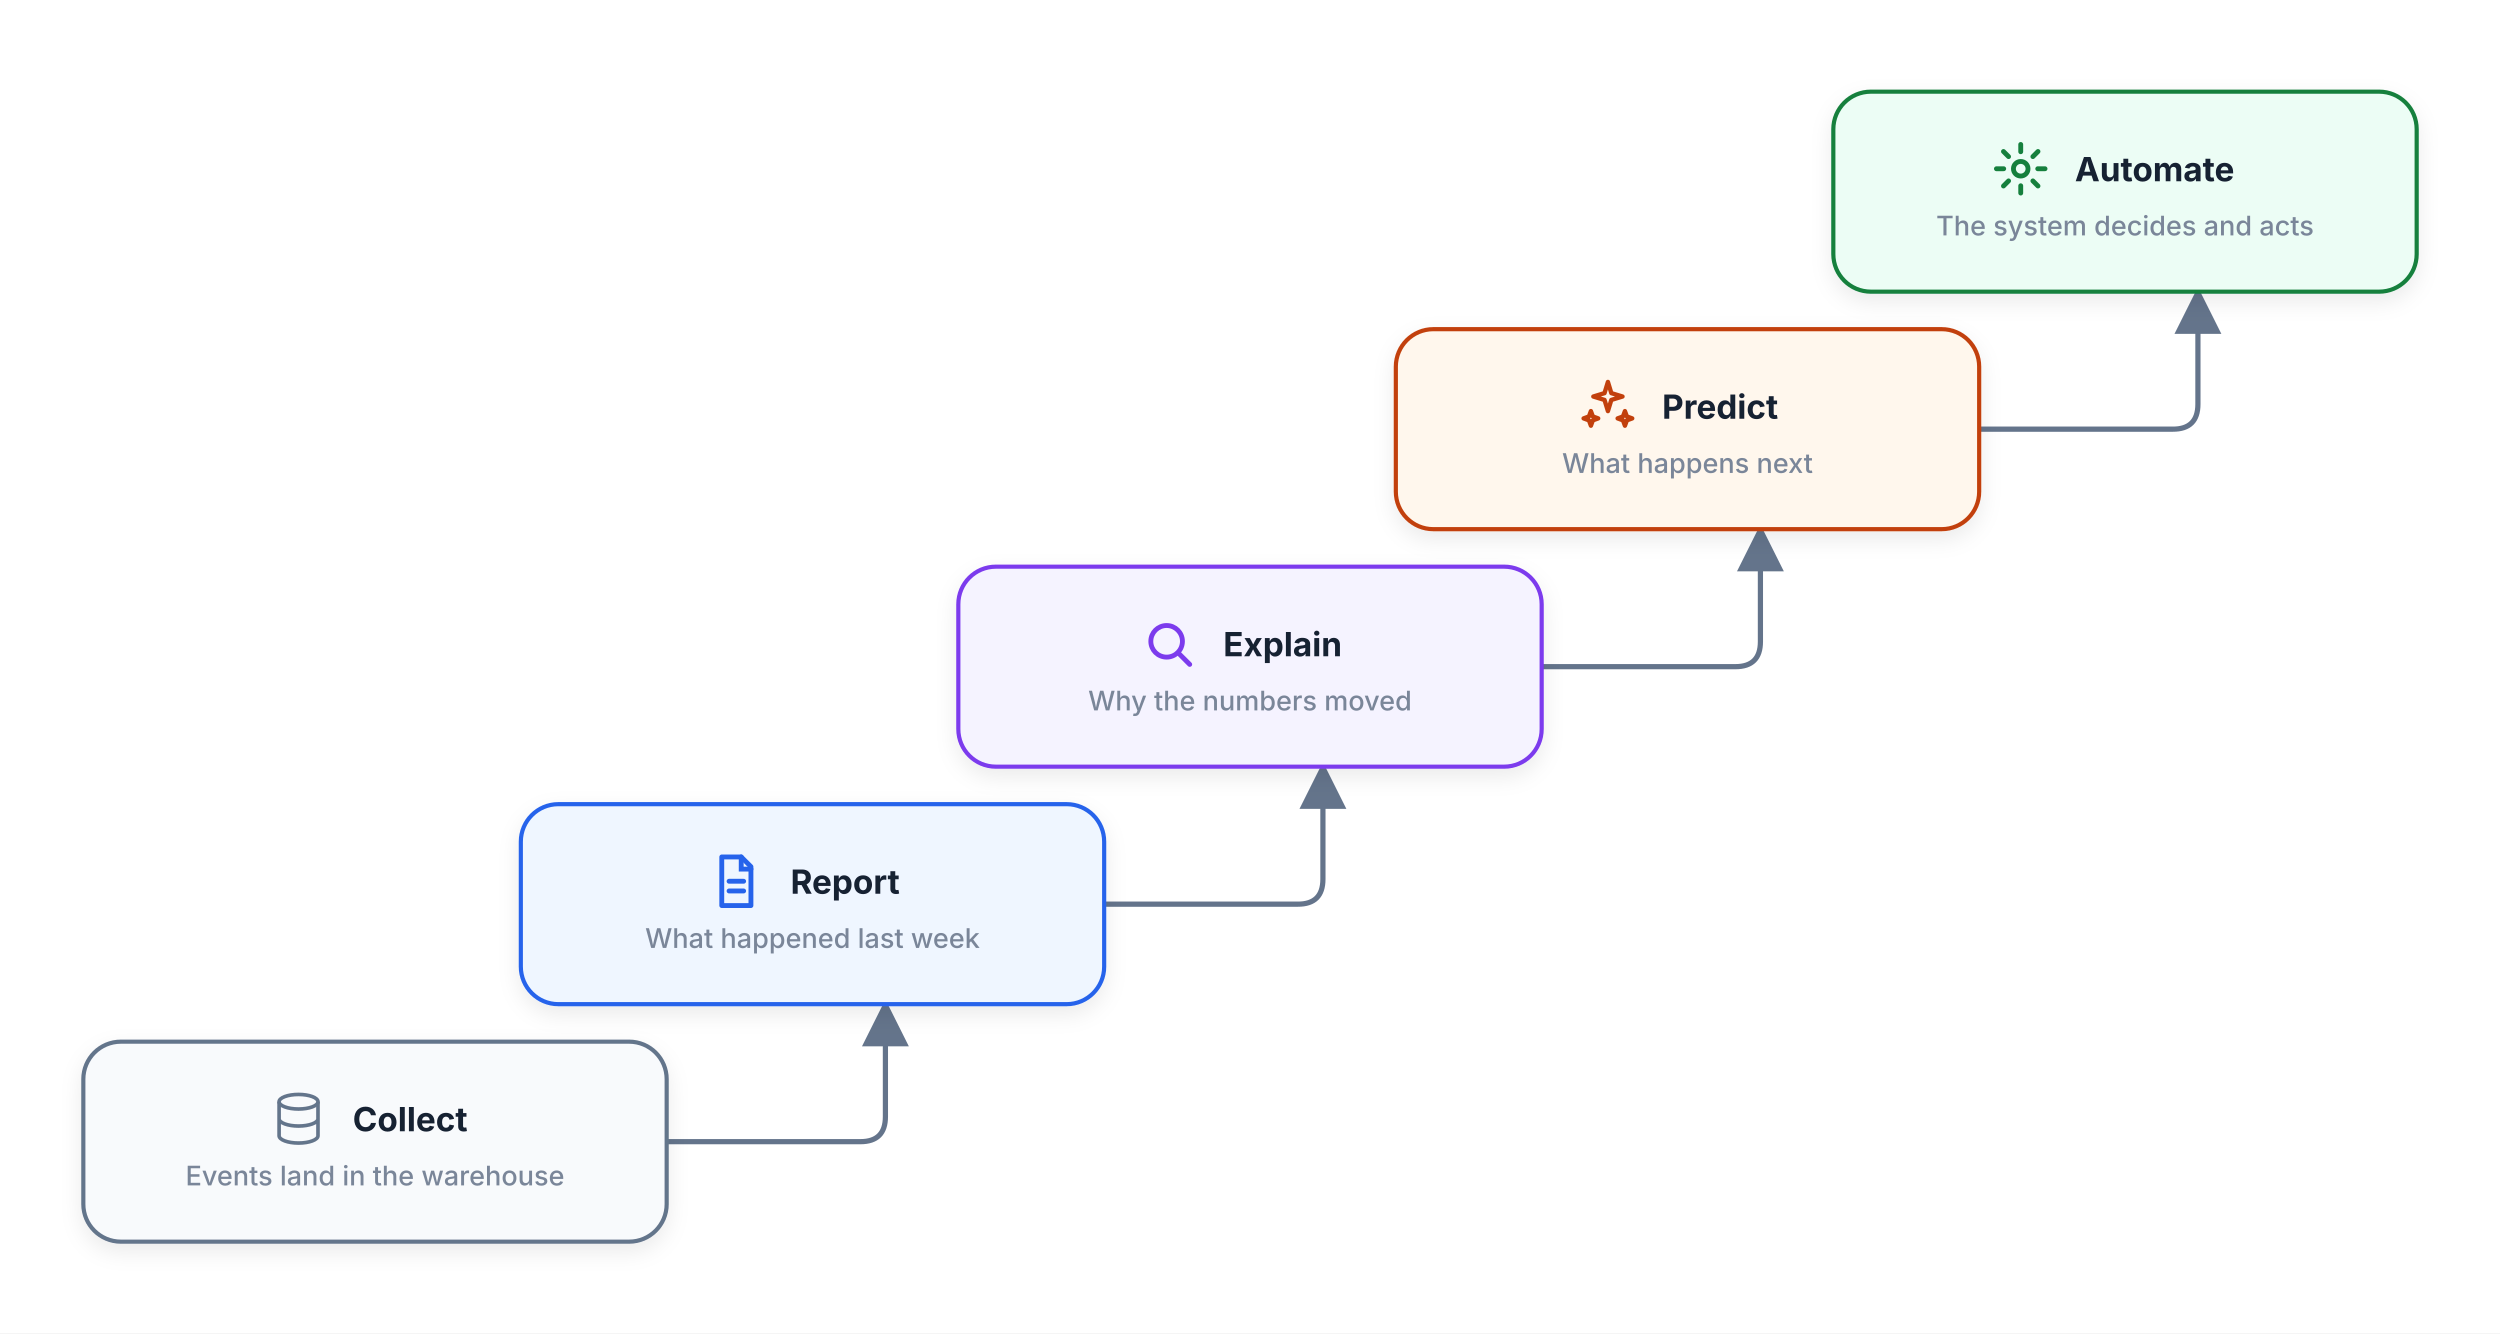
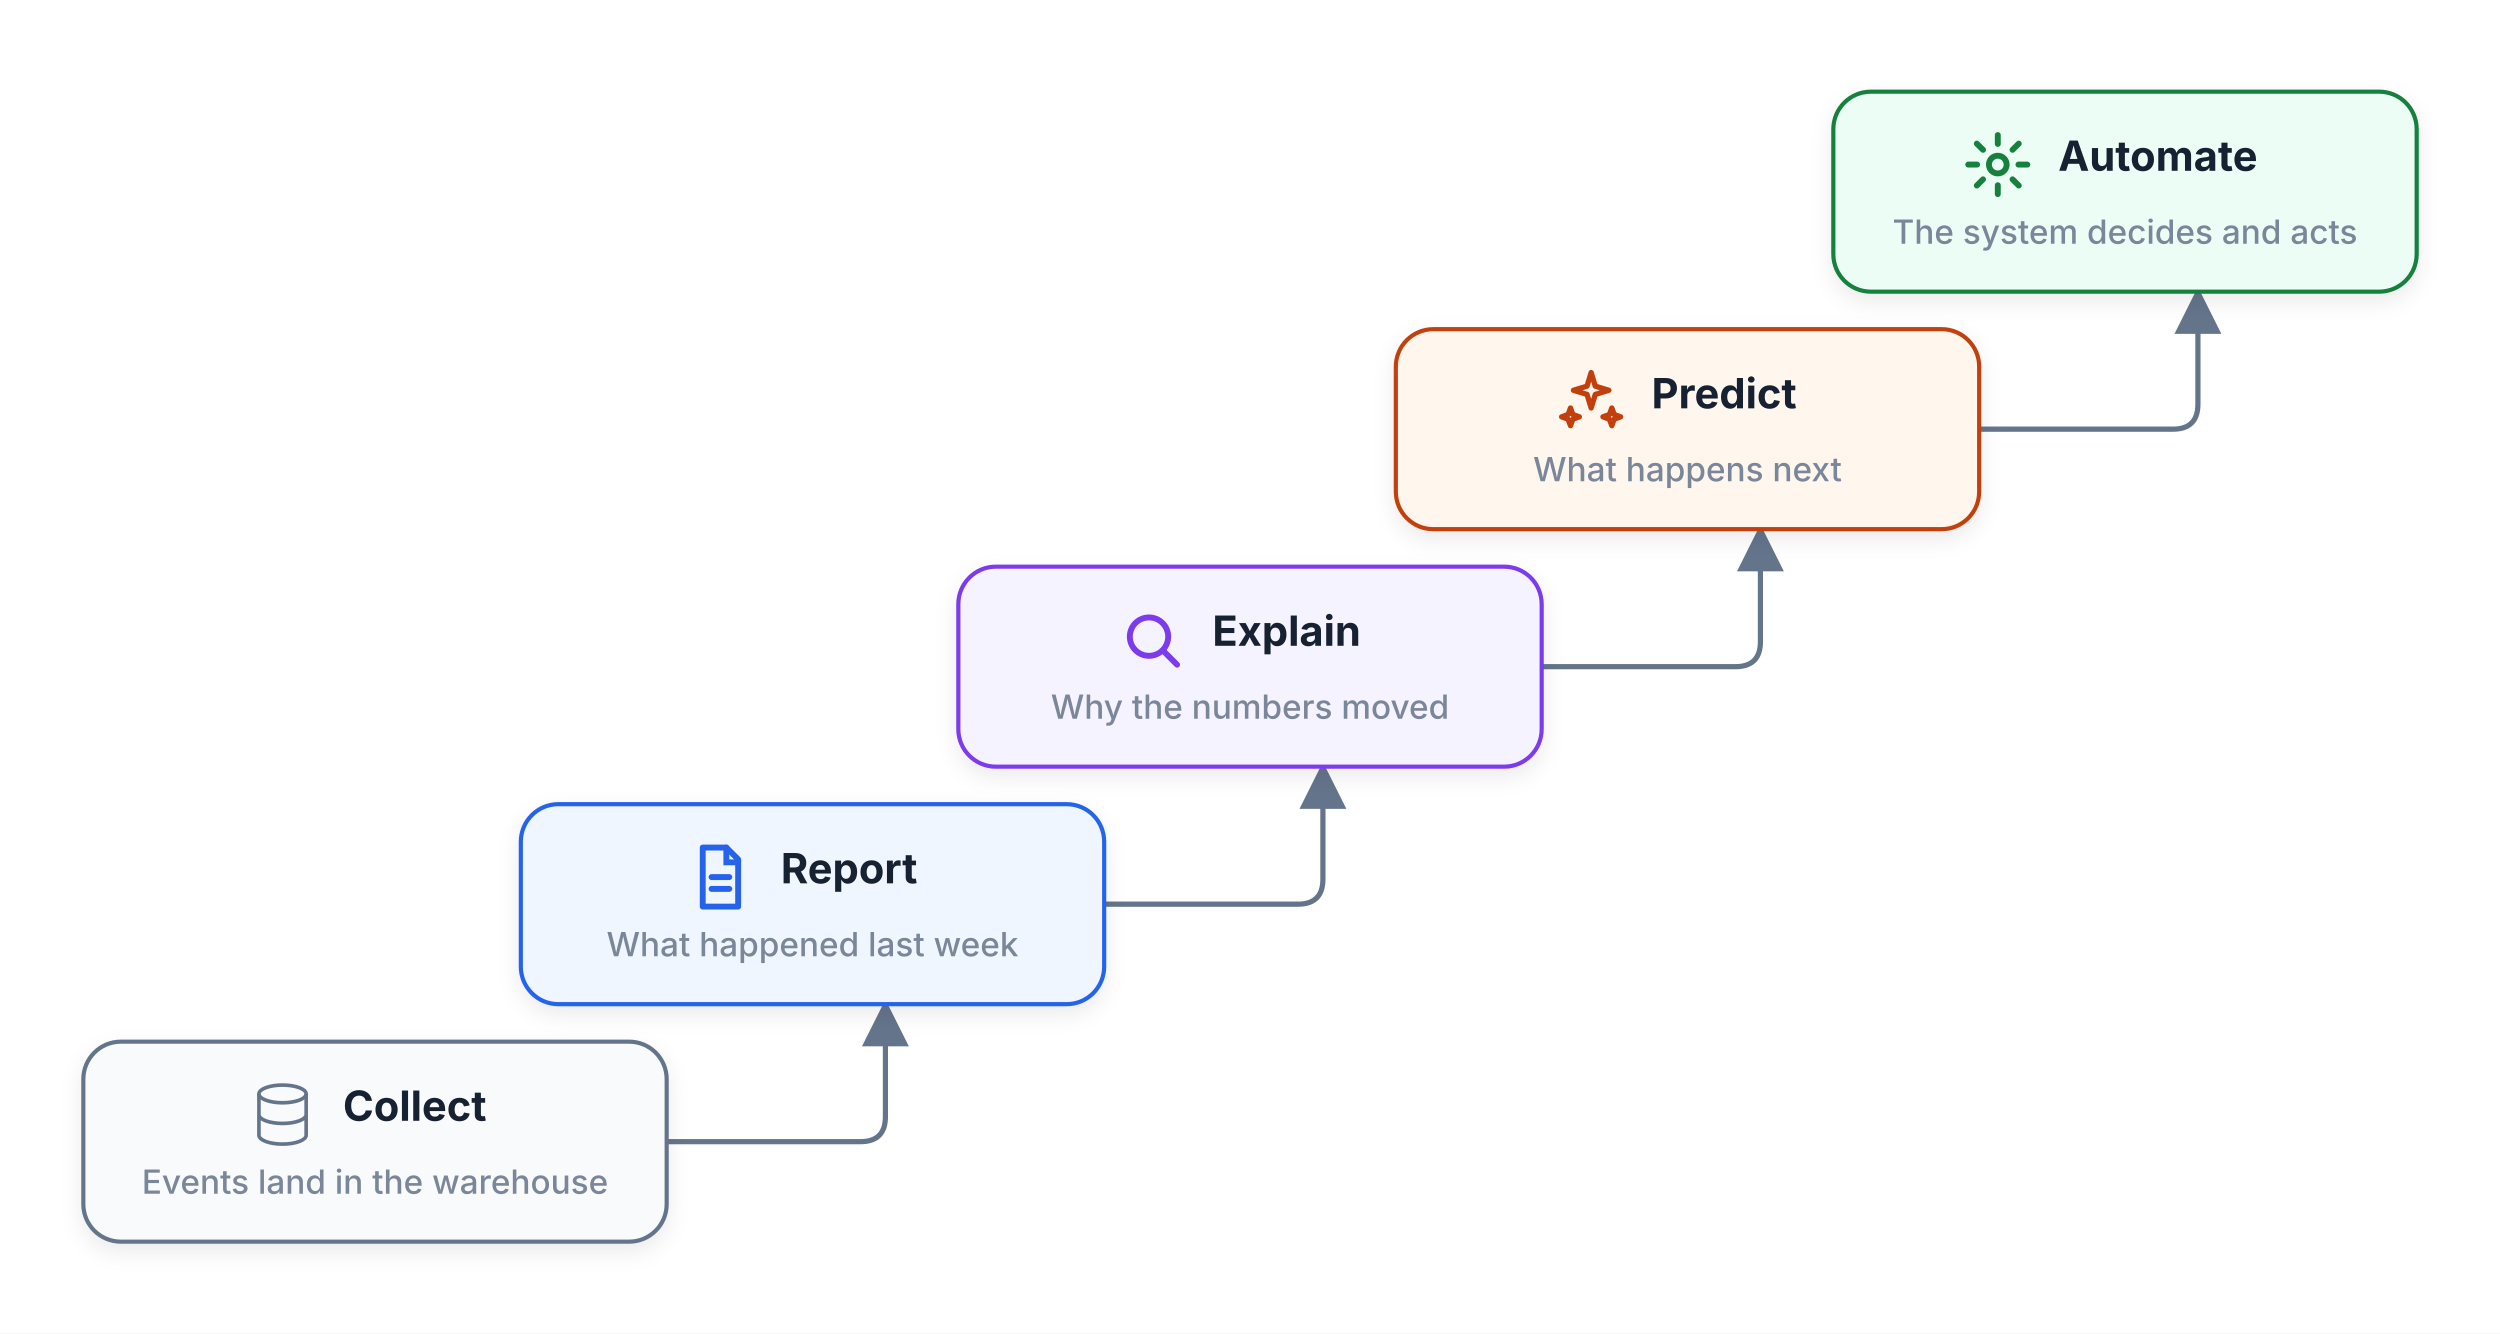
<svg xmlns="http://www.w3.org/2000/svg" width="1200" height="640" viewBox="0 0 1200 640" role="img" aria-labelledby="title desc">
  <defs>
    <filter id="shadow" x="-20%" y="-20%" width="140%" height="150%">
      <feDropShadow dx="0" dy="4" stdDeviation="5" flood-color="#0f172a" flood-opacity="0.08" />
    </filter>
    <marker id="arrow-purple" viewBox="0 0 10 10" refX="9" refY="5" markerWidth="9" markerHeight="9" orient="auto">
      <path d="M0 0 10 5 0 10Z" fill="#7c3aed" />
    </marker>
    <marker id="arrow-blue" viewBox="0 0 10 10" refX="9" refY="5" markerWidth="9" markerHeight="9" orient="auto">
      <path d="M0 0 10 5 0 10Z" fill="#2563eb" />
    </marker>
    <marker id="arrow-amber" viewBox="0 0 10 10" refX="9" refY="5" markerWidth="9" markerHeight="9" orient="auto">
      <path d="M0 0 10 5 0 10Z" fill="#c2410c" />
    </marker>
    <marker id="arrow-green" viewBox="0 0 10 10" refX="9" refY="5" markerWidth="9" markerHeight="9" orient="auto">
      <path d="M0 0 10 5 0 10Z" fill="#15803d" />
    </marker>
    <marker id="arrow-red" viewBox="0 0 10 10" refX="9" refY="5" markerWidth="9" markerHeight="9" orient="auto">
      <path d="M0 0 10 5 0 10Z" fill="#dc2626" />
    </marker>
    <marker id="arrow-gray" viewBox="0 0 10 10" refX="9" refY="5" markerWidth="9" markerHeight="9" orient="auto">
      <path d="M0 0 10 5 0 10Z" fill="#64748b" />
    </marker>
    <symbol id="icon-database" viewBox="0 0 24 24">
      <ellipse cx="12" cy="5" rx="8" ry="3" fill="none" stroke="currentColor" stroke-width="1.75" vector-effect="non-scaling-stroke" />
      <path d="M4 5v7c0 1.66 3.58 3 8 3s8-1.34 8-3V5M4 12v7c0 1.66 3.58 3 8 3s8-1.34 8-3v-7" fill="none" stroke="currentColor" stroke-width="1.75" vector-effect="non-scaling-stroke" />
    </symbol>
    <symbol id="icon-document" viewBox="0 0 24 24">
      <path d="M6 2h8l4 4v16H6Z" fill="none" stroke="currentColor" stroke-width="2" stroke-linejoin="round" />
      <path d="M14 2v5h4M9 12h6M9 16h6" fill="none" stroke="currentColor" stroke-width="2" stroke-linecap="round" />
    </symbol>
    <symbol id="icon-search" viewBox="0 0 24 24">
      <circle cx="11" cy="11" r="6.5" fill="none" stroke="currentColor" stroke-width="2" />
      <path d="m16 16 4.5 4.5" fill="none" stroke="currentColor" stroke-width="2" stroke-linecap="round" />
    </symbol>
    <symbol id="icon-settings" viewBox="0 0 24 24">
      <circle cx="12" cy="12" r="3" fill="none" stroke="currentColor" stroke-width="2" />
      <path d="M12 2v3M12 19v3M2 12h3M19 12h3M4.9 4.9 7 7M17 17l2.1 2.1M19.1 4.9 17 7M7 17l-2.1 2.1" fill="none" stroke="currentColor" stroke-width="2" stroke-linecap="round" />
    </symbol>
    <symbol id="icon-sparkles" viewBox="0 0 24 24">
      <path d="m12 2 1.4 4.6L18 8l-4.6 1.4L12 14l-1.4-4.6L6 8l4.6-1.4ZM19 14l.8 2.2L22 17l-2.2.8L19 20l-.8-2.2L16 17l2.2-.8ZM5 14l.8 2.2L8 17l-2.2.8L5 20l-.8-2.2L2 17l2.2-.8Z" fill="none" stroke="currentColor" stroke-width="1.8" stroke-linejoin="round" />
    </symbol>
    <style>
      text { font-family: system-ui, -apple-system, BlinkMacSystemFont, "Segoe UI", sans-serif; fill: #172033; }
      .node rect { stroke-width: 2; }
-       .node-title { font-size: 16px; font-weight: 750; text-anchor: middle; }
+       .node-title { font-size: 20px; font-weight: 750; text-anchor: middle; }
      .node-title.icon-copy { text-anchor: start; }
-       .node-subtitle { font-size: 13px; font-weight: 500; fill: #7a8699; text-anchor: middle; }
-       .eyebrow { font-size: 12px; font-weight: 750; letter-spacing: 1px; fill: #64748b; text-anchor: middle; }
+       .node-subtitle { font-size: 16px; font-weight: 500; fill: #7a8699; text-anchor: middle; }
+       .eyebrow { font-size: 13px; font-weight: 750; letter-spacing: 1px; fill: #64748b; text-anchor: middle; }
      .mention-icon { font-size: 27px; font-weight: 750; text-anchor: middle; }
      .standalone-mention { font-size: 52px; font-weight: 750; text-anchor: middle; }
      .icon-node-title { font-size: 16px; font-weight: 750; text-anchor: middle; }
      .edge { fill: none; stroke-width: 2.5; stroke-linecap: round; stroke-linejoin: round; }
      .edge-label rect { stroke-width: 2; }
      .edge-label text { font-size: 14px; font-weight: 750; text-anchor: middle; dominant-baseline: central; }
      .divider { stroke: #cbd5e1; stroke-width: 2; stroke-dasharray: 6 8; stroke-linecap: round; }
      .center-annotation { fill: #f1f5f9; stroke: none; }
      .center-title { font-weight: 800; letter-spacing: 0.08em; fill: #334155; text-anchor: middle; }
      .center-detail { font-weight: 600; fill: #64748b; text-anchor: middle; }
    </style>
  </defs>
  <rect width="1200" height="640" fill="#ffffff" />
  <path class="edge" d="M320 548H413Q425 548 425 536V482" stroke="#64748b" marker-end="url(#arrow-gray)" />
  <path class="edge" d="M530 434H623Q635 434 635 422V368" stroke="#64748b" marker-end="url(#arrow-gray)" />
  <path class="edge" d="M740 320H833Q845 320 845 308V254" stroke="#64748b" marker-end="url(#arrow-gray)" />
  <path class="edge" d="M950 206H1043Q1055 206 1055 194V140" stroke="#64748b" marker-end="url(#arrow-gray)" />
  <g class="node node-gray" transform="translate(40 500)" filter="url(#shadow)">
    <rect width="280" height="96" rx="18" fill="#f8fafc" stroke="#64748b" />
-     <use href="#icon-database" x="89.3" y="23" width="28" height="28" color="#64748b" />
-     <text class="node-title icon-copy" x="129.3" y="43">Collect</text>
-     <text class="node-subtitle" x="140" y="69">Events land in the warehouse</text>
+     <use href="#icon-database" x="78.62" y="18" width="34" height="34" color="#64748b" />
+     <text class="node-title icon-copy" x="124.62" y="38">Collect</text>
+     <text class="node-subtitle" x="140" y="73">Events land in the warehouse</text>
  </g>
  <g class="node node-blue" transform="translate(250 386)" filter="url(#shadow)">
    <rect width="280" height="96" rx="18" fill="#eff6ff" stroke="#2563eb" />
-     <use href="#icon-document" x="89.45" y="23" width="28" height="28" color="#2563eb" />
-     <text class="node-title icon-copy" x="129.45" y="43">Report</text>
-     <text class="node-subtitle" x="140" y="69">What happened last week</text>
+     <use href="#icon-document" x="78.81" y="18" width="34" height="34" color="#2563eb" />
+     <text class="node-title icon-copy" x="124.81" y="38">Report</text>
+     <text class="node-subtitle" x="140" y="73">What happened last week</text>
  </g>
  <g class="node node-purple" transform="translate(460 272)" filter="url(#shadow)">
    <rect width="280" height="96" rx="18" fill="#f5f3ff" stroke="#7c3aed" />
-     <use href="#icon-search" x="87.15" y="23" width="28" height="28" color="#7c3aed" />
-     <text class="node-title icon-copy" x="127.15" y="43">Explain</text>
-     <text class="node-subtitle" x="140" y="69">Why the numbers moved</text>
+     <use href="#icon-search" x="75.94" y="18" width="34" height="34" color="#7c3aed" />
+     <text class="node-title icon-copy" x="121.94" y="38">Explain</text>
+     <text class="node-subtitle" x="140" y="73">Why the numbers moved</text>
  </g>
  <g class="node node-amber" transform="translate(670 158)" filter="url(#shadow)">
    <rect width="280" height="96" rx="18" fill="#fff7ed" stroke="#c2410c" />
-     <use href="#icon-sparkles" x="87.8" y="23" width="28" height="28" color="#c2410c" />
-     <text class="node-title icon-copy" x="127.8" y="43">Predict</text>
-     <text class="node-subtitle" x="140" y="69">What happens next</text>
+     <use href="#icon-sparkles" x="76.75" y="18" width="34" height="34" color="#c2410c" />
+     <text class="node-title icon-copy" x="122.75" y="38">Predict</text>
+     <text class="node-subtitle" x="140" y="73">What happens next</text>
  </g>
  <g class="node node-green" transform="translate(880 44)" filter="url(#shadow)">
    <rect width="280" height="96" rx="18" fill="#ecfdf5" stroke="#15803d" />
-     <use href="#icon-settings" x="75.95" y="23" width="28" height="28" color="#15803d" />
-     <text class="node-title icon-copy" x="115.95" y="43">Automate</text>
-     <text class="node-subtitle" x="140" y="69">The system decides and acts</text>
+     <use href="#icon-settings" x="61.94" y="18" width="34" height="34" color="#15803d" />
+     <text class="node-title icon-copy" x="107.94" y="38">Automate</text>
+     <text class="node-subtitle" x="140" y="73">The system decides and acts</text>
  </g>
</svg>
